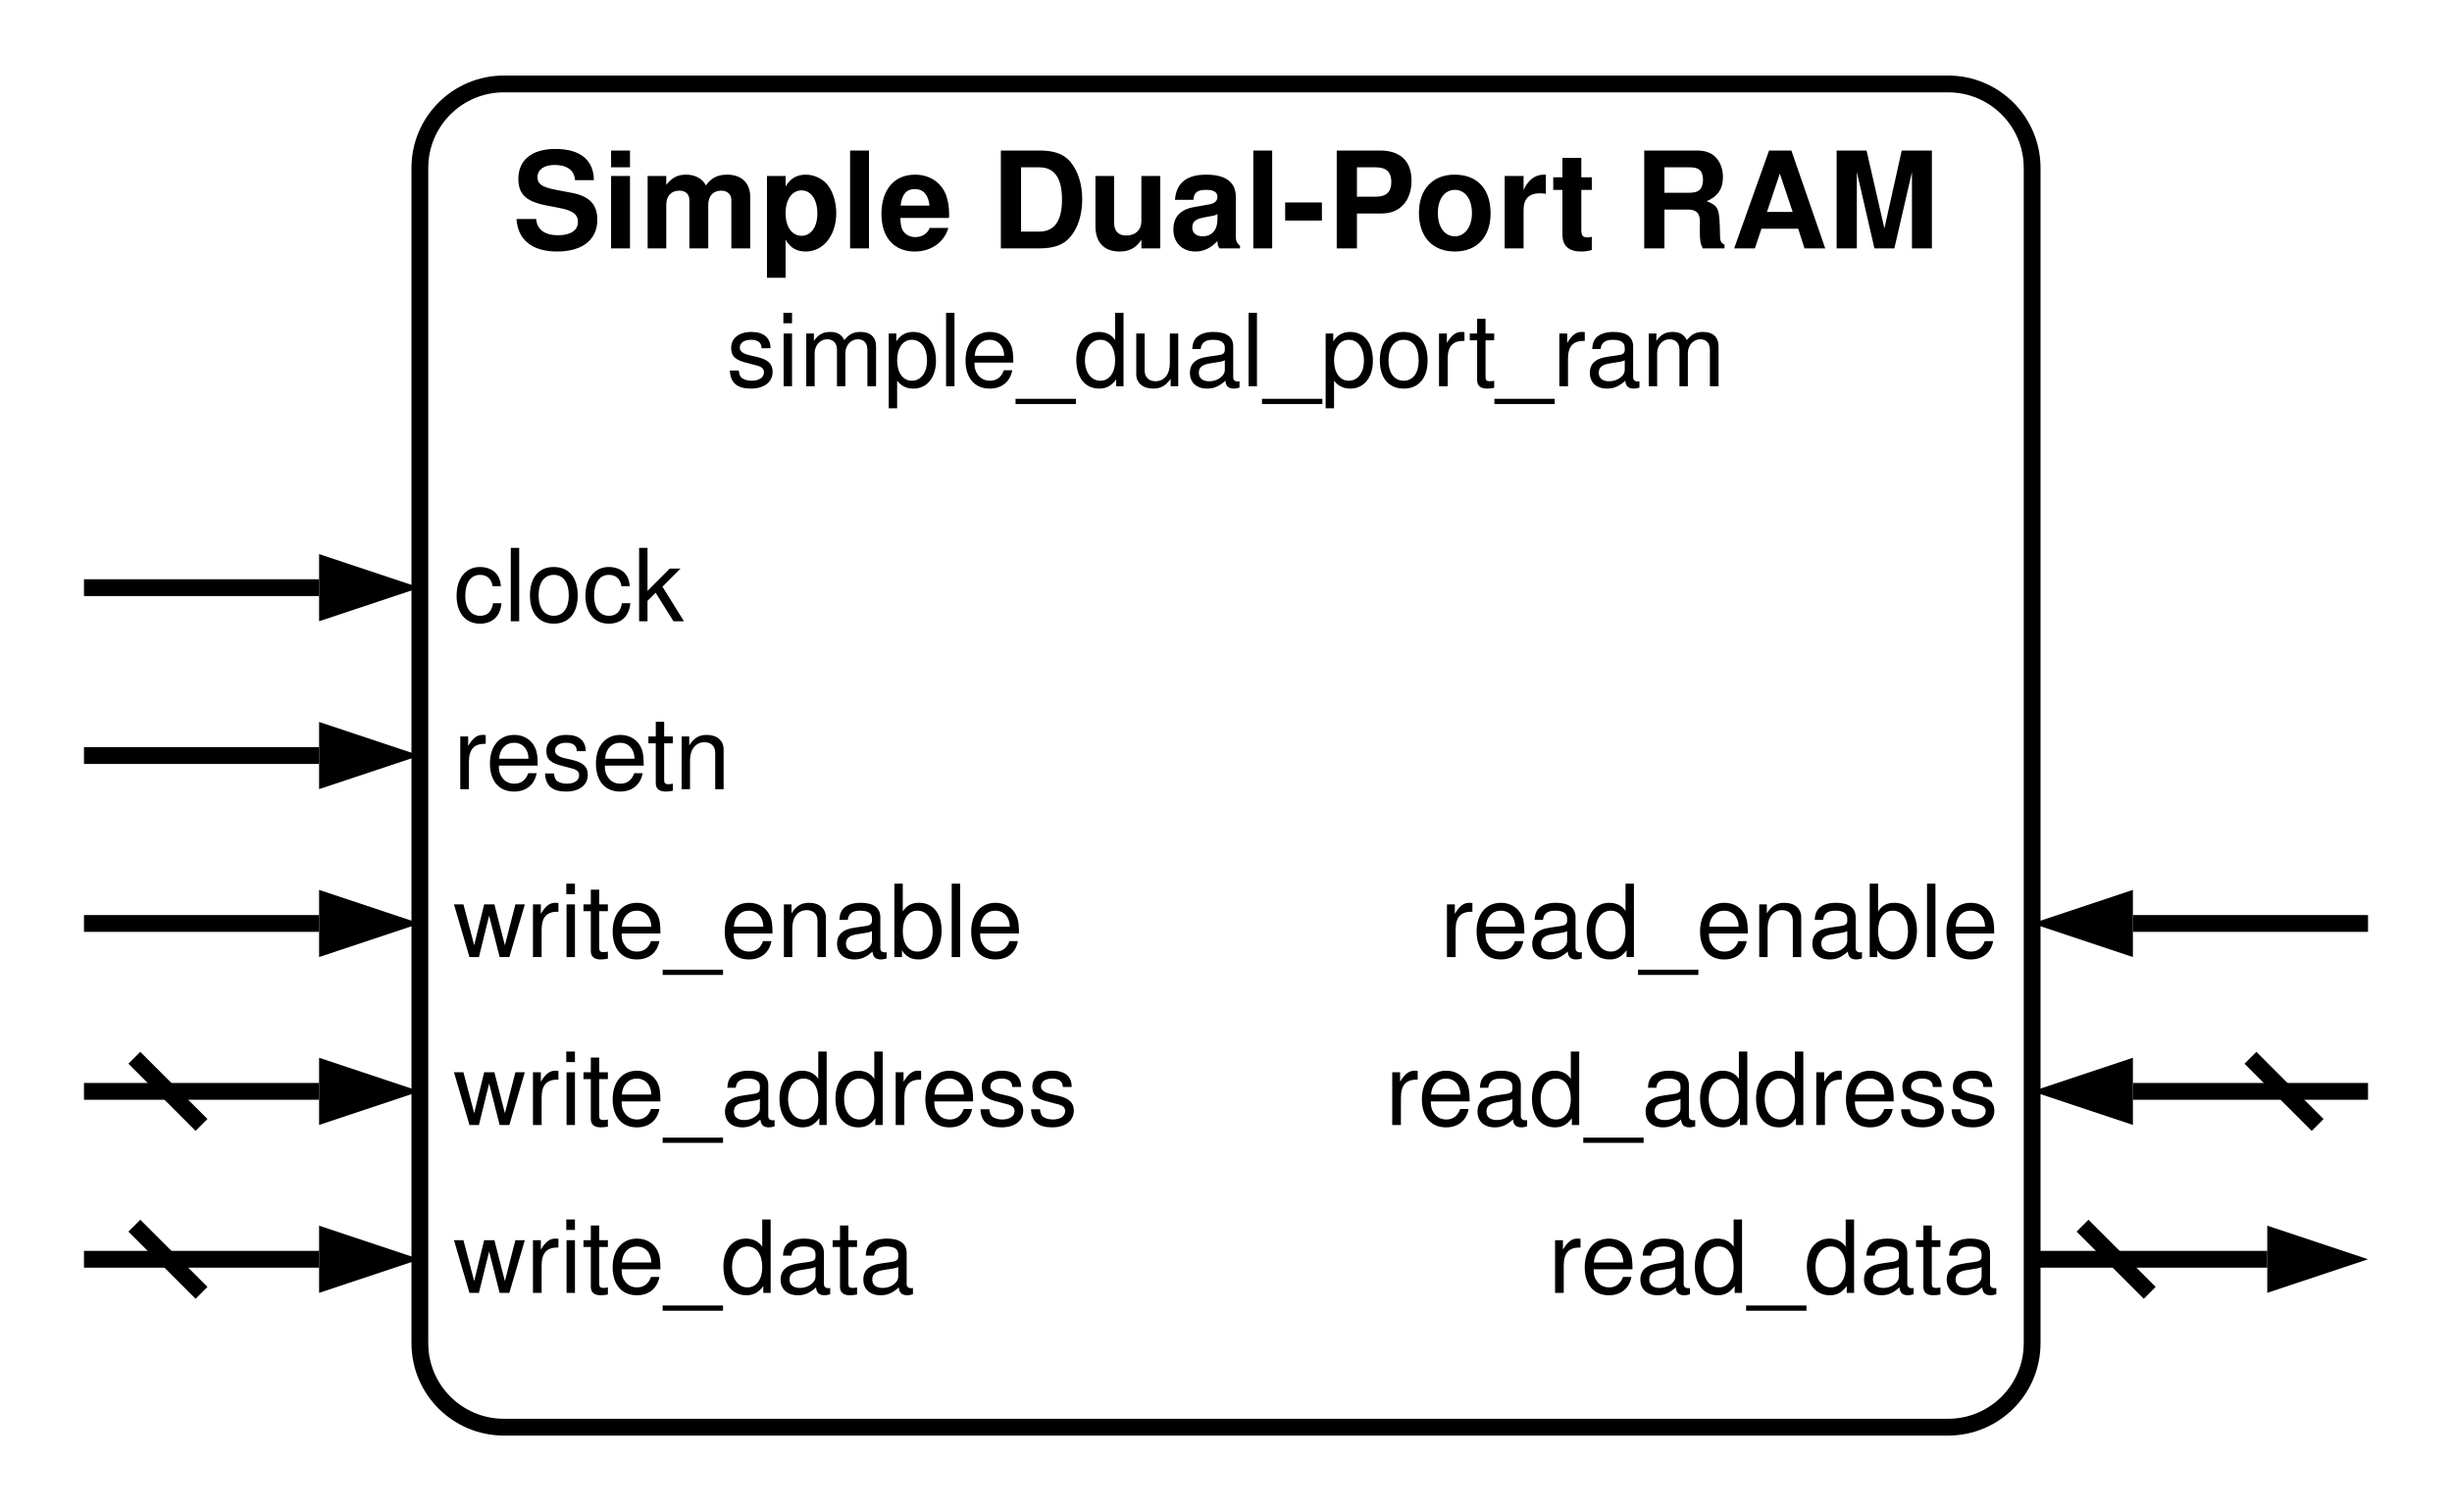
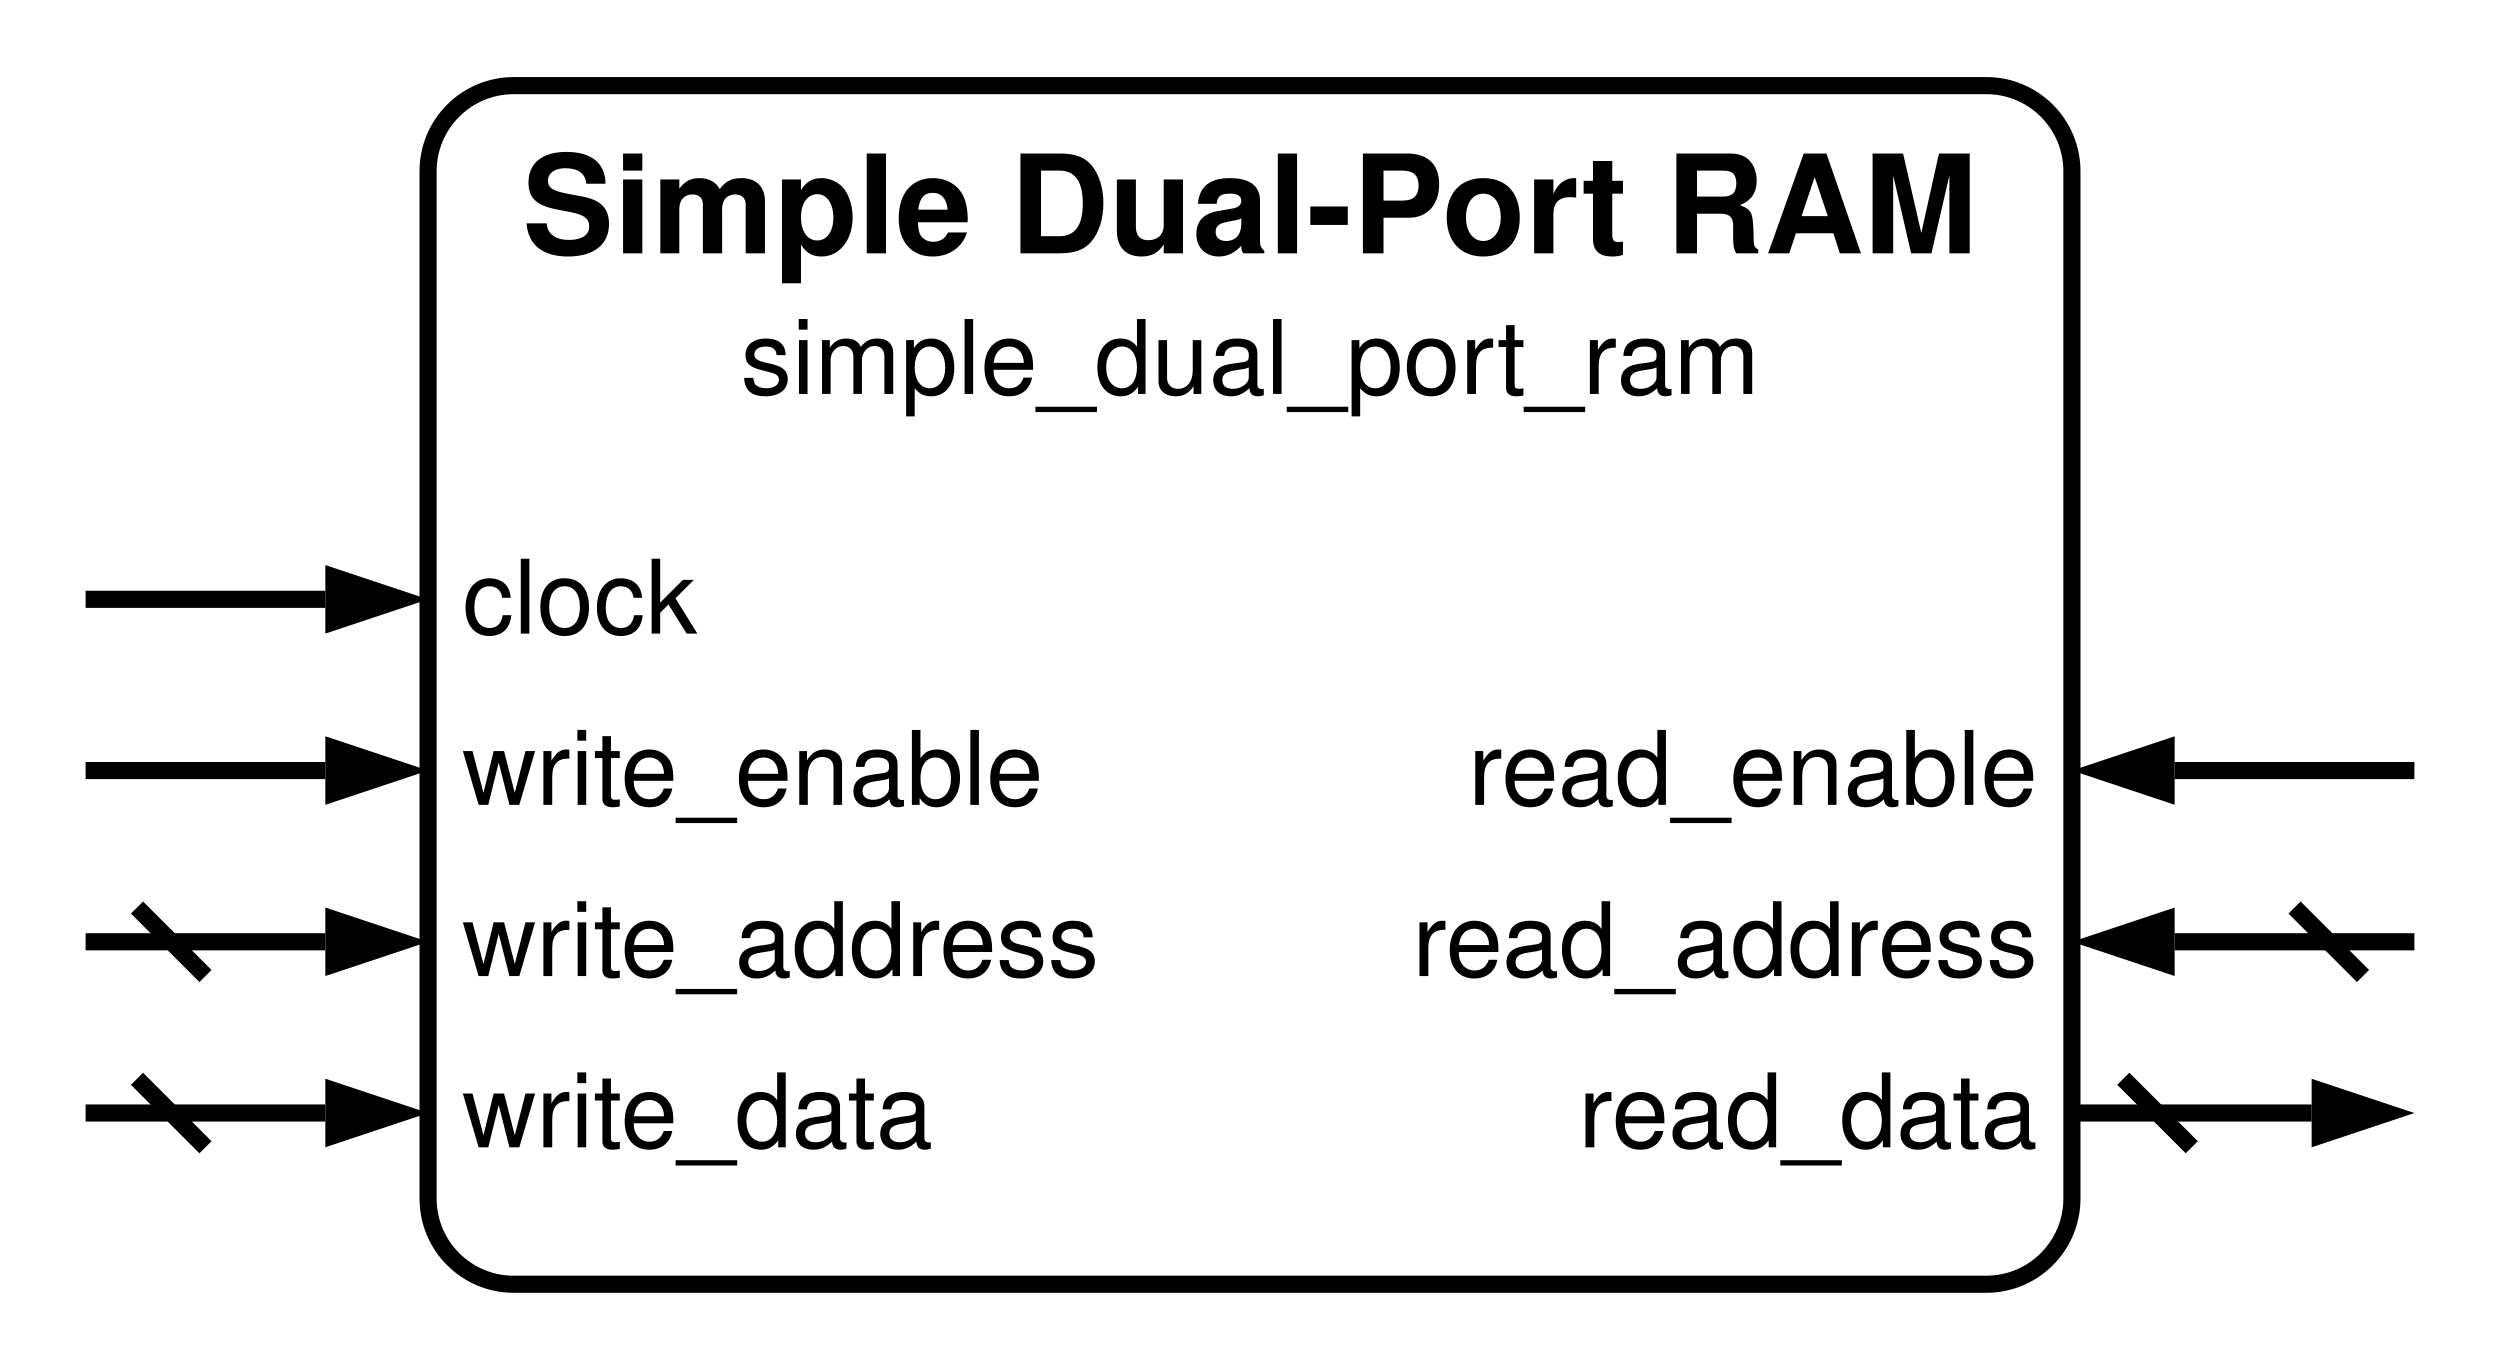
- <svg xmlns="http://www.w3.org/2000/svg" width="292" height="180" viewBox="0 0 146 90">
-   <rect x="25" y="5" width="96" height="80" fill="none" stroke="black" stroke-width="1" rx="5" />
+ <svg xmlns="http://www.w3.org/2000/svg" width="292" height="160" viewBox="0 0 146 80">
+   <rect x="25" y="5" width="96" height="70" fill="none" stroke="black" stroke-width="1" rx="5" />
  <text x="73" y="12" text-anchor="middle" dominant-baseline="middle" font-family="Helvetica" font-size="8" font-weight="bold" fill="black">Simple Dual-Port RAM</text>
  <text x="73" y="21" text-anchor="middle" dominant-baseline="middle" font-family="Helvetica" font-size="6" font-weight="regular" fill="black">simple_dual_port_ram</text>
  <text x="27" y="35" text-anchor="start" dominant-baseline="middle" font-family="Helvetica" font-size="6" font-weight="regular" fill="black">clock</text>
  <line x1="19" y1="35" x2="5" y2="35" stroke="black" stroke-width="1" />
  <path d="M 25 35 l -6 +2.0 v -4 z" fill="black" />
-   <text x="27" y="45" text-anchor="start" dominant-baseline="middle" font-family="Helvetica" font-size="6" font-weight="regular" fill="black">resetn</text>
+   <text x="27" y="45" text-anchor="start" dominant-baseline="middle" font-family="Helvetica" font-size="6" font-weight="regular" fill="black">write_enable</text>
  <line x1="19" y1="45" x2="5" y2="45" stroke="black" stroke-width="1" />
  <path d="M 25 45 l -6 +2.0 v -4 z" fill="black" />
-   <text x="27" y="55" text-anchor="start" dominant-baseline="middle" font-family="Helvetica" font-size="6" font-weight="regular" fill="black">write_enable</text>
+   <text x="119" y="45" text-anchor="end" dominant-baseline="middle" font-family="Helvetica" font-size="6" font-weight="regular" fill="black">read_enable</text>
+   <line x1="127" y1="45" x2="141" y2="45" stroke="black" stroke-width="1" />
+   <path d="M 121 45 l +6 +2.0 v -4 z" fill="black" />
+   <text x="27" y="55" text-anchor="start" dominant-baseline="middle" font-family="Helvetica" font-size="6" font-weight="regular" fill="black">write_address</text>
  <line x1="19" y1="55" x2="5" y2="55" stroke="black" stroke-width="1" />
  <path d="M 25 55 l -6 +2.0 v -4 z" fill="black" />
-   <text x="119" y="55" text-anchor="end" dominant-baseline="middle" font-family="Helvetica" font-size="6" font-weight="regular" fill="black">read_enable</text>
+   <line x1="8" y1="53" x2="12" y2="57" stroke="black" stroke-width="1" />
+   <text x="119" y="55" text-anchor="end" dominant-baseline="middle" font-family="Helvetica" font-size="6" font-weight="regular" fill="black">read_address</text>
  <line x1="127" y1="55" x2="141" y2="55" stroke="black" stroke-width="1" />
  <path d="M 121 55 l +6 +2.0 v -4 z" fill="black" />
-   <text x="27" y="65" text-anchor="start" dominant-baseline="middle" font-family="Helvetica" font-size="6" font-weight="regular" fill="black">write_address</text>
+   <line x1="134" y1="53" x2="138" y2="57" stroke="black" stroke-width="1" />
+   <text x="27" y="65" text-anchor="start" dominant-baseline="middle" font-family="Helvetica" font-size="6" font-weight="regular" fill="black">write_data</text>
  <line x1="19" y1="65" x2="5" y2="65" stroke="black" stroke-width="1" />
  <path d="M 25 65 l -6 +2.0 v -4 z" fill="black" />
  <line x1="8" y1="63" x2="12" y2="67" stroke="black" stroke-width="1" />
-   <text x="119" y="65" text-anchor="end" dominant-baseline="middle" font-family="Helvetica" font-size="6" font-weight="regular" fill="black">read_address</text>
-   <line x1="127" y1="65" x2="141" y2="65" stroke="black" stroke-width="1" />
-   <path d="M 121 65 l +6 +2.0 v -4 z" fill="black" />
-   <line x1="134" y1="63" x2="138" y2="67" stroke="black" stroke-width="1" />
-   <text x="27" y="75" text-anchor="start" dominant-baseline="middle" font-family="Helvetica" font-size="6" font-weight="regular" fill="black">write_data</text>
-   <line x1="19" y1="75" x2="5" y2="75" stroke="black" stroke-width="1" />
-   <path d="M 25 75 l -6 +2.0 v -4 z" fill="black" />
-   <line x1="8" y1="73" x2="12" y2="77" stroke="black" stroke-width="1" />
-   <text x="119" y="75" text-anchor="end" dominant-baseline="middle" font-family="Helvetica" font-size="6" font-weight="regular" fill="black">read_data</text>
-   <line x1="121" y1="75" x2="135" y2="75" stroke="black" stroke-width="1" />
-   <path d="M 141 75 l -6 +2.0 v -4 z" fill="black" />
-   <line x1="124" y1="73" x2="128" y2="77" stroke="black" stroke-width="1" />
+   <text x="119" y="65" text-anchor="end" dominant-baseline="middle" font-family="Helvetica" font-size="6" font-weight="regular" fill="black">read_data</text>
+   <line x1="121" y1="65" x2="135" y2="65" stroke="black" stroke-width="1" />
+   <path d="M 141 65 l -6 +2.0 v -4 z" fill="black" />
+   <line x1="124" y1="63" x2="128" y2="67" stroke="black" stroke-width="1" />
  <style>
      @media (prefers-color-scheme: dark) {
        :root {
          filter: invert(100%) hue-rotate(180deg);
        }
      }
    </style>
</svg>
